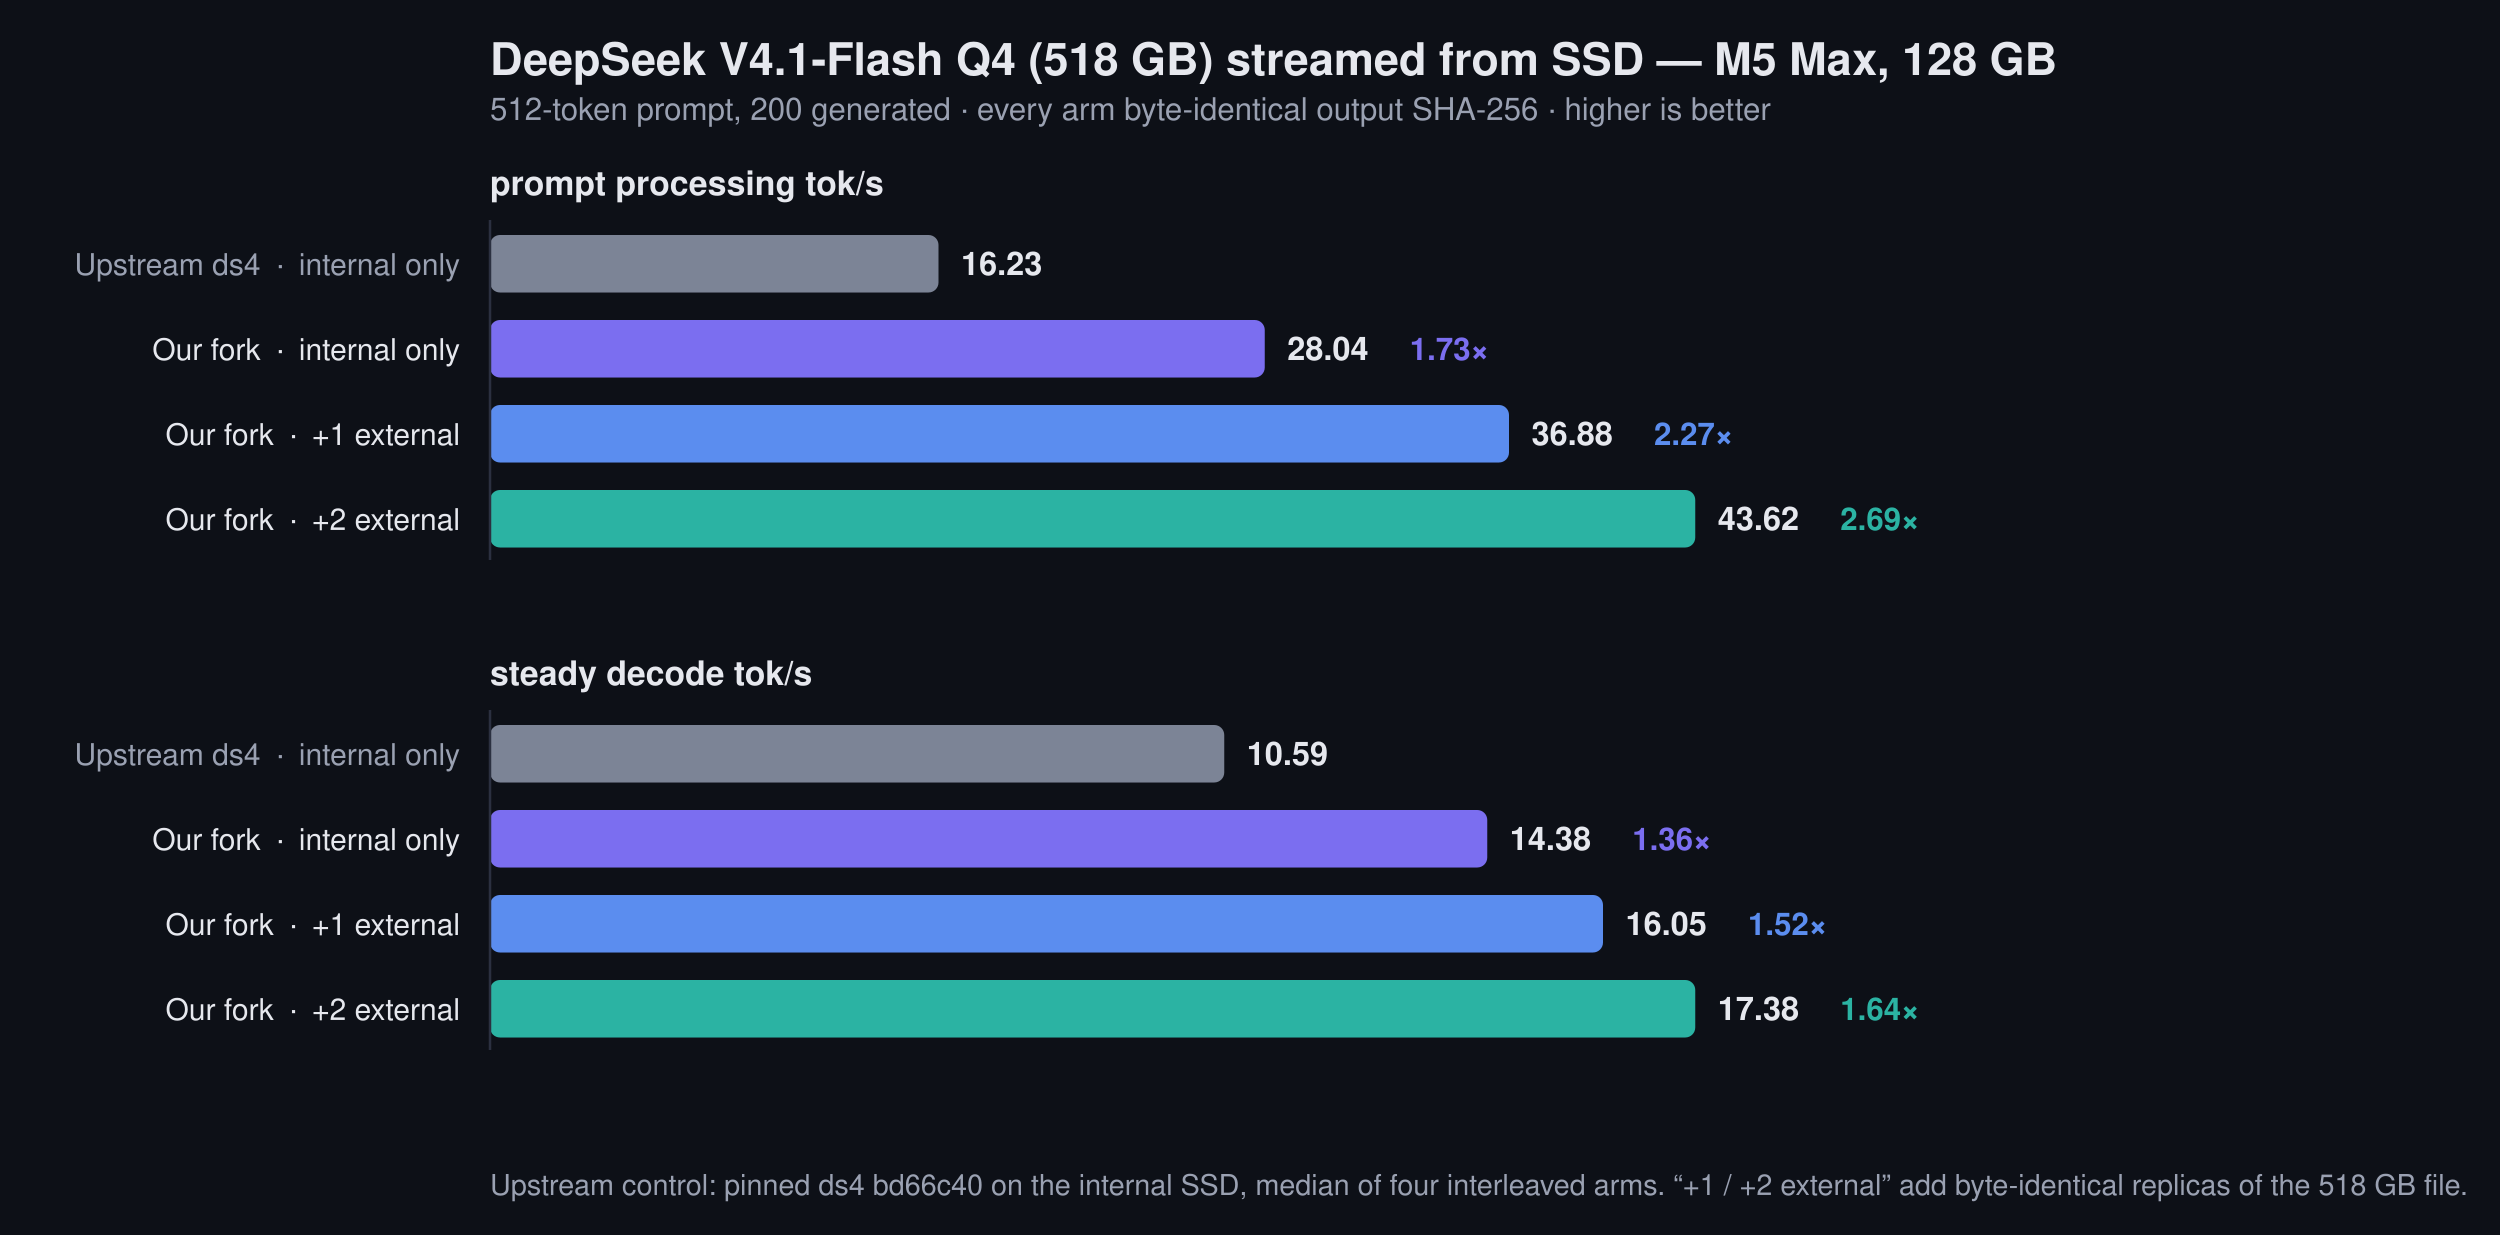
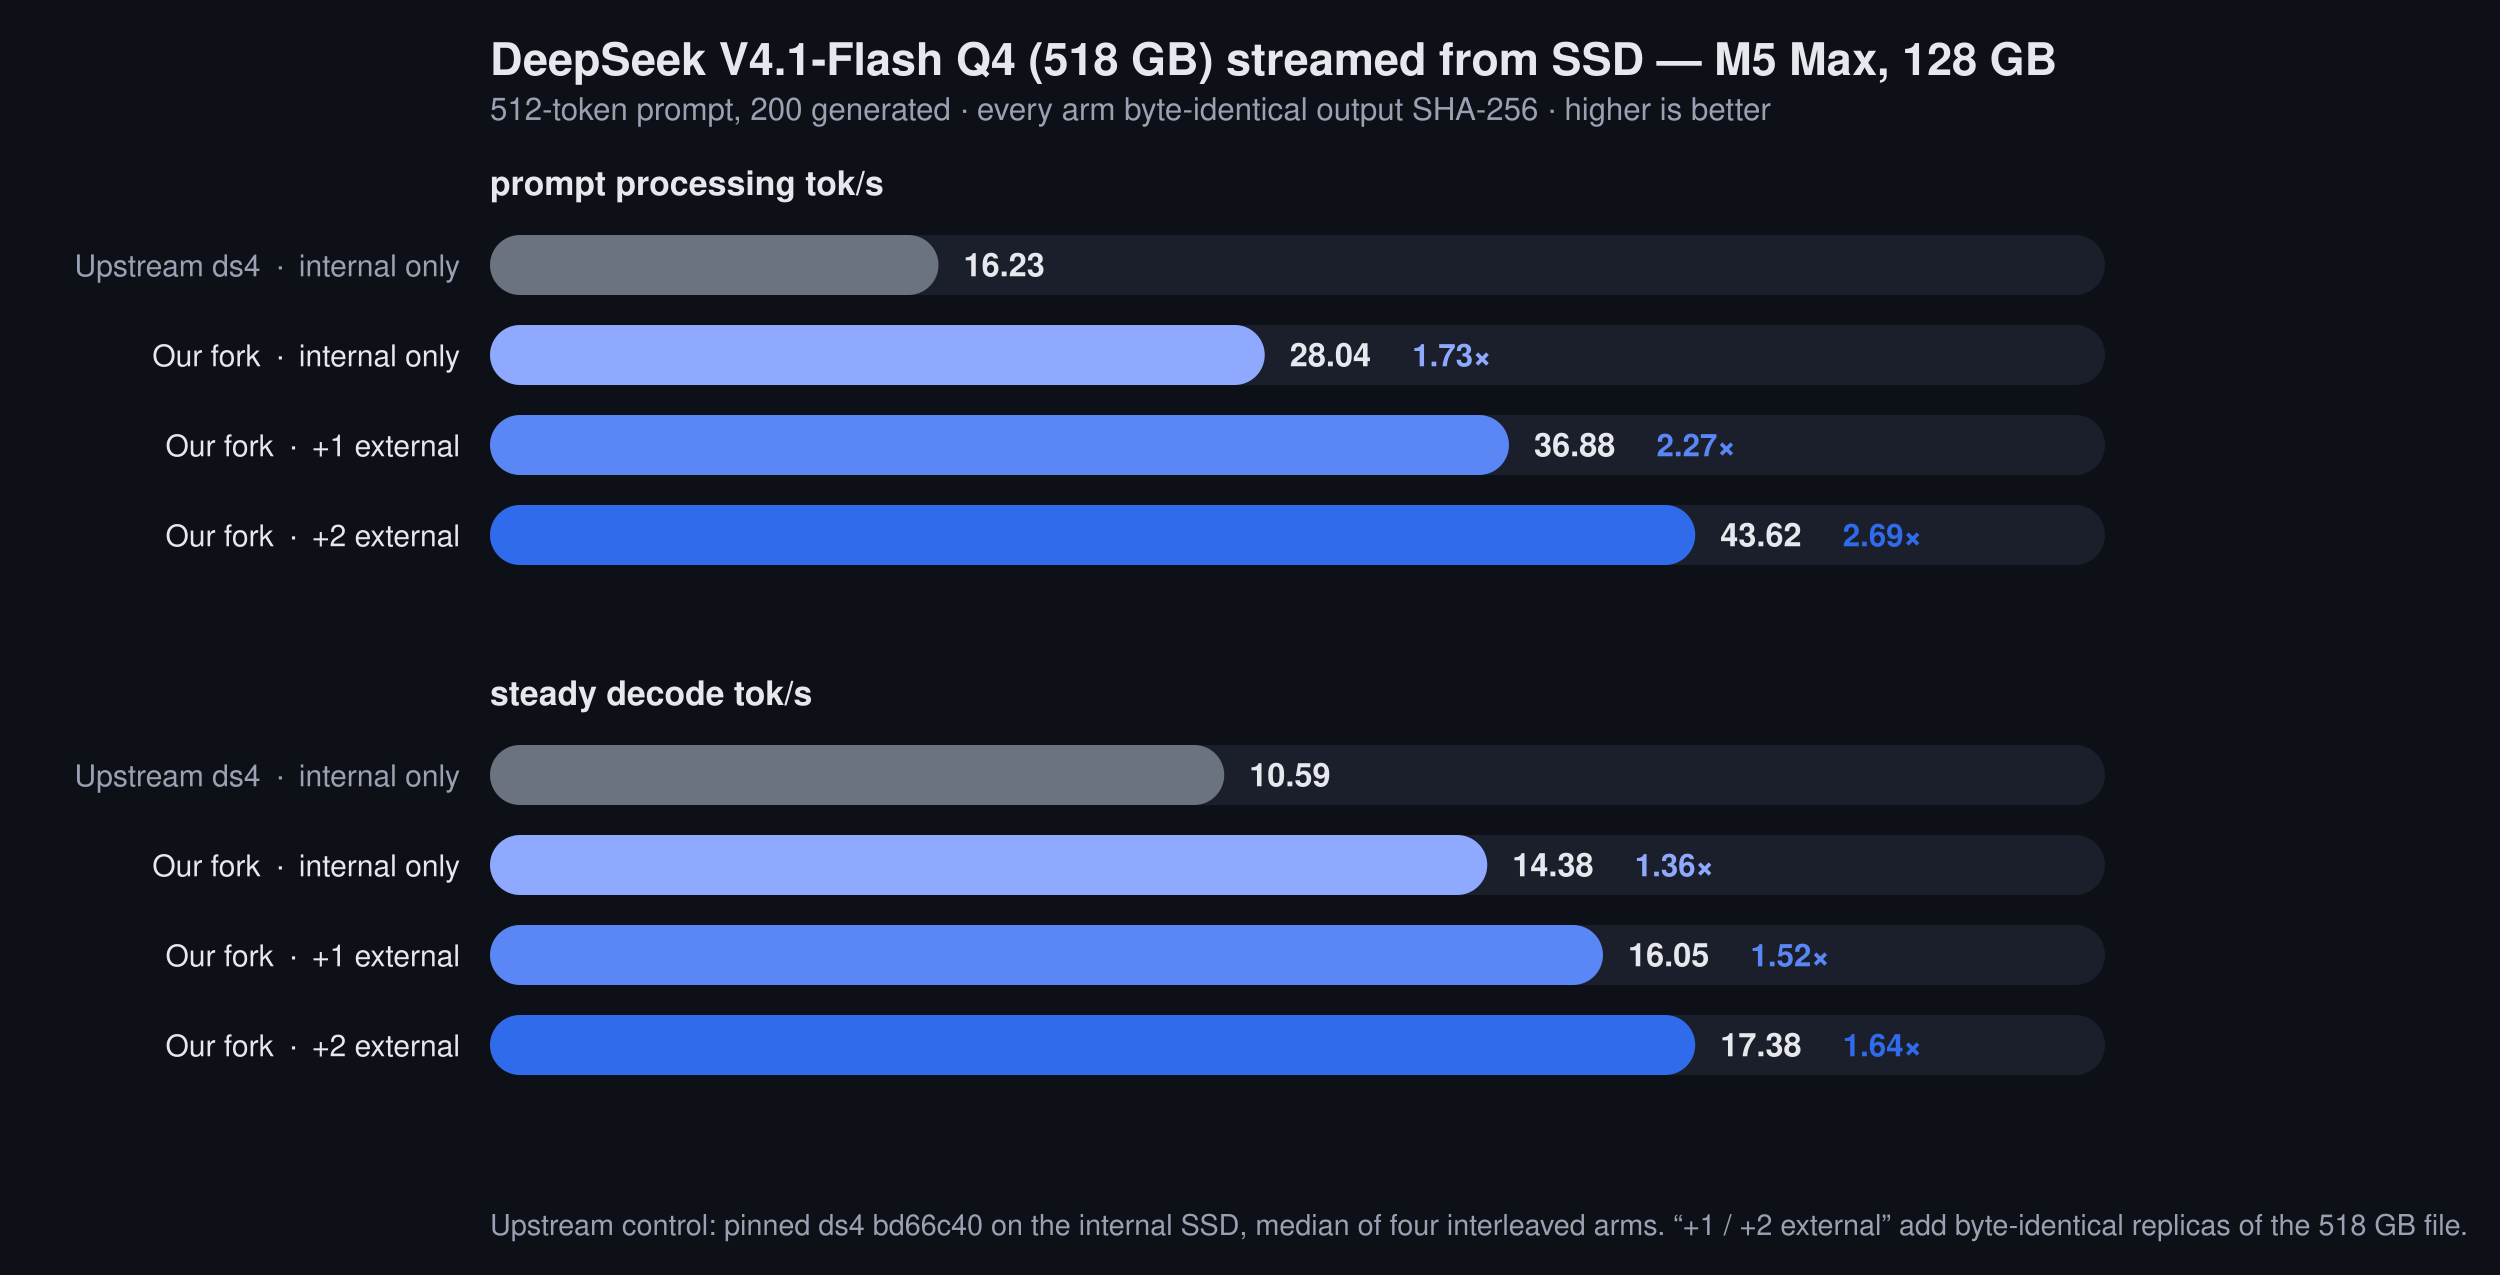
- <svg xmlns="http://www.w3.org/2000/svg" viewBox="0 0 1000 494" width="1000" height="494" font-family="-apple-system,BlinkMacSystemFont,Segoe UI,Helvetica,Arial,sans-serif">
-   <rect width="1000" height="494" fill="#0d1017" />
+ <svg xmlns="http://www.w3.org/2000/svg" viewBox="0 0 1000 510" width="1000" height="510" font-family="-apple-system,BlinkMacSystemFont,Segoe UI,Helvetica,Arial,sans-serif">
+   <rect width="1000" height="510" fill="#0d1017" />
  <text x="196" y="30" font-size="18" font-weight="700" fill="#e6e8ee">DeepSeek V4.1-Flash Q4 (518 GB) streamed from SSD — M5 Max, 128 GB</text>
  <text x="196" y="48" font-size="12.5" fill="#9aa1b2">512-token prompt, 200 generated · every arm byte-identical output SHA-256 · higher is better</text>
  <text x="196" y="78" font-size="13.5" font-weight="700" fill="#e6e8ee">prompt processing tok/s</text>
-   <text x="184" y="110" font-size="12" text-anchor="end" fill="#9aa1b2">Upstream ds4 · internal only</text>
-   <rect x="196" y="94" width="179.4" height="23" rx="4" fill="#7c8496" />
-   <text x="384.4" y="110" font-size="13" font-weight="700" fill="#e6e8ee">16.23</text>
-   <text x="184" y="144" font-size="12" text-anchor="end" fill="#e6e8ee">Our fork · internal only</text>
-   <rect x="196" y="128" width="309.9" height="23" rx="4" fill="#7b6ef0" />
-   <text x="514.9" y="144" font-size="13" font-weight="700" fill="#e6e8ee">28.04</text>
-   <text x="563.9" y="144" font-size="12.5" font-weight="600" fill="#7b6ef0">1.73×</text>
-   <text x="184" y="178" font-size="12" text-anchor="end" fill="#e6e8ee">Our fork · +1 external</text>
-   <rect x="196" y="162" width="407.6" height="23" rx="4" fill="#5b8def" />
-   <text x="612.6" y="178" font-size="13" font-weight="700" fill="#e6e8ee">36.88</text>
-   <text x="661.6" y="178" font-size="12.5" font-weight="600" fill="#5b8def">2.27×</text>
-   <text x="184" y="212" font-size="12" text-anchor="end" fill="#e6e8ee">Our fork · +2 external</text>
-   <rect x="196" y="196" width="482.1" height="23" rx="4" fill="#2bb3a3" />
-   <text x="687.1" y="212" font-size="13" font-weight="700" fill="#e6e8ee">43.62</text>
-   <text x="736.1" y="212" font-size="12.5" font-weight="600" fill="#2bb3a3">2.69×</text>
-   <line x1="196" y1="88" x2="196" y2="224" stroke="#2b3040" stroke-width="1" />
-   <text x="196" y="274" font-size="13.5" font-weight="700" fill="#e6e8ee">steady decode tok/s</text>
-   <text x="184" y="306" font-size="12" text-anchor="end" fill="#9aa1b2">Upstream ds4 · internal only</text>
-   <rect x="196" y="290" width="293.7" height="23" rx="4" fill="#7c8496" />
-   <text x="498.7" y="306" font-size="13" font-weight="700" fill="#e6e8ee">10.59</text>
-   <text x="184" y="340" font-size="12" text-anchor="end" fill="#e6e8ee">Our fork · internal only</text>
-   <rect x="196" y="324" width="398.9" height="23" rx="4" fill="#7b6ef0" />
-   <text x="603.9" y="340" font-size="13" font-weight="700" fill="#e6e8ee">14.38</text>
-   <text x="652.9" y="340" font-size="12.5" font-weight="600" fill="#7b6ef0">1.36×</text>
-   <text x="184" y="374" font-size="12" text-anchor="end" fill="#e6e8ee">Our fork · +1 external</text>
-   <rect x="196" y="358" width="445.2" height="23" rx="4" fill="#5b8def" />
-   <text x="650.2" y="374" font-size="13" font-weight="700" fill="#e6e8ee">16.05</text>
-   <text x="699.2" y="374" font-size="12.5" font-weight="600" fill="#5b8def">1.52×</text>
-   <text x="184" y="408" font-size="12" text-anchor="end" fill="#e6e8ee">Our fork · +2 external</text>
-   <rect x="196" y="392" width="482.1" height="23" rx="4" fill="#2bb3a3" />
-   <text x="687.1" y="408" font-size="13" font-weight="700" fill="#e6e8ee">17.38</text>
-   <text x="736.1" y="408" font-size="12.5" font-weight="600" fill="#2bb3a3">1.64×</text>
-   <line x1="196" y1="284" x2="196" y2="420" stroke="#2b3040" stroke-width="1" />
-   <text x="196" y="478" font-size="11.5" fill="#9aa1b2">Upstream control: pinned ds4 bd66c40 on the internal SSD, median of four interleaved arms. “+1 / +2 external” add byte-identical replicas of the 518 GB file.</text>
+   <text x="184" y="110.5" font-size="12" text-anchor="end" fill="#9aa1b2">Upstream ds4 · internal only</text>
+   <rect x="196" y="94" width="646.0" height="24" rx="12" fill="#1a1f2b" />
+   <rect x="196" y="94" width="179.4" height="24" rx="12" fill="#6b7280" />
+   <text x="385.4" y="110.5" font-size="13" font-weight="700" fill="#e6e8ee">16.23</text>
+   <text x="184" y="146.5" font-size="12" text-anchor="end" fill="#e6e8ee">Our fork · internal only</text>
+   <rect x="196" y="130" width="646.0" height="24" rx="12" fill="#1a1f2b" />
+   <rect x="196" y="130" width="309.9" height="24" rx="12" fill="#8fa9ff" />
+   <text x="515.9" y="146.5" font-size="13" font-weight="700" fill="#e6e8ee">28.04</text>
+   <text x="564.9" y="146.5" font-size="12.5" font-weight="600" fill="#8fa9ff">1.73×</text>
+   <text x="184" y="182.5" font-size="12" text-anchor="end" fill="#e6e8ee">Our fork · +1 external</text>
+   <rect x="196" y="166" width="646.0" height="24" rx="12" fill="#1a1f2b" />
+   <rect x="196" y="166" width="407.6" height="24" rx="12" fill="#5b86f5" />
+   <text x="613.6" y="182.5" font-size="13" font-weight="700" fill="#e6e8ee">36.88</text>
+   <text x="662.6" y="182.5" font-size="12.5" font-weight="600" fill="#5b86f5">2.27×</text>
+   <text x="184" y="218.5" font-size="12" text-anchor="end" fill="#e6e8ee">Our fork · +2 external</text>
+   <rect x="196" y="202" width="646.0" height="24" rx="12" fill="#1a1f2b" />
+   <rect x="196" y="202" width="482.1" height="24" rx="12" fill="#2f6beb" />
+   <text x="688.1" y="218.5" font-size="13" font-weight="700" fill="#e6e8ee">43.62</text>
+   <text x="737.1" y="218.5" font-size="12.5" font-weight="600" fill="#2f6beb">2.69×</text>
+   <text x="196" y="282" font-size="13.5" font-weight="700" fill="#e6e8ee">steady decode tok/s</text>
+   <text x="184" y="314.5" font-size="12" text-anchor="end" fill="#9aa1b2">Upstream ds4 · internal only</text>
+   <rect x="196" y="298" width="646.0" height="24" rx="12" fill="#1a1f2b" />
+   <rect x="196" y="298" width="293.7" height="24" rx="12" fill="#6b7280" />
+   <text x="499.7" y="314.5" font-size="13" font-weight="700" fill="#e6e8ee">10.59</text>
+   <text x="184" y="350.5" font-size="12" text-anchor="end" fill="#e6e8ee">Our fork · internal only</text>
+   <rect x="196" y="334" width="646.0" height="24" rx="12" fill="#1a1f2b" />
+   <rect x="196" y="334" width="398.9" height="24" rx="12" fill="#8fa9ff" />
+   <text x="604.9" y="350.5" font-size="13" font-weight="700" fill="#e6e8ee">14.38</text>
+   <text x="653.9" y="350.5" font-size="12.5" font-weight="600" fill="#8fa9ff">1.36×</text>
+   <text x="184" y="386.5" font-size="12" text-anchor="end" fill="#e6e8ee">Our fork · +1 external</text>
+   <rect x="196" y="370" width="646.0" height="24" rx="12" fill="#1a1f2b" />
+   <rect x="196" y="370" width="445.2" height="24" rx="12" fill="#5b86f5" />
+   <text x="651.2" y="386.5" font-size="13" font-weight="700" fill="#e6e8ee">16.05</text>
+   <text x="700.2" y="386.5" font-size="12.5" font-weight="600" fill="#5b86f5">1.52×</text>
+   <text x="184" y="422.5" font-size="12" text-anchor="end" fill="#e6e8ee">Our fork · +2 external</text>
+   <rect x="196" y="406" width="646.0" height="24" rx="12" fill="#1a1f2b" />
+   <rect x="196" y="406" width="482.1" height="24" rx="12" fill="#2f6beb" />
+   <text x="688.1" y="422.5" font-size="13" font-weight="700" fill="#e6e8ee">17.38</text>
+   <text x="737.1" y="422.5" font-size="12.5" font-weight="600" fill="#2f6beb">1.64×</text>
+   <text x="196" y="494" font-size="11.5" fill="#9aa1b2">Upstream control: pinned ds4 bd66c40 on the internal SSD, median of four interleaved arms. “+1 / +2 external” add byte-identical replicas of the 518 GB file.</text>
</svg>
